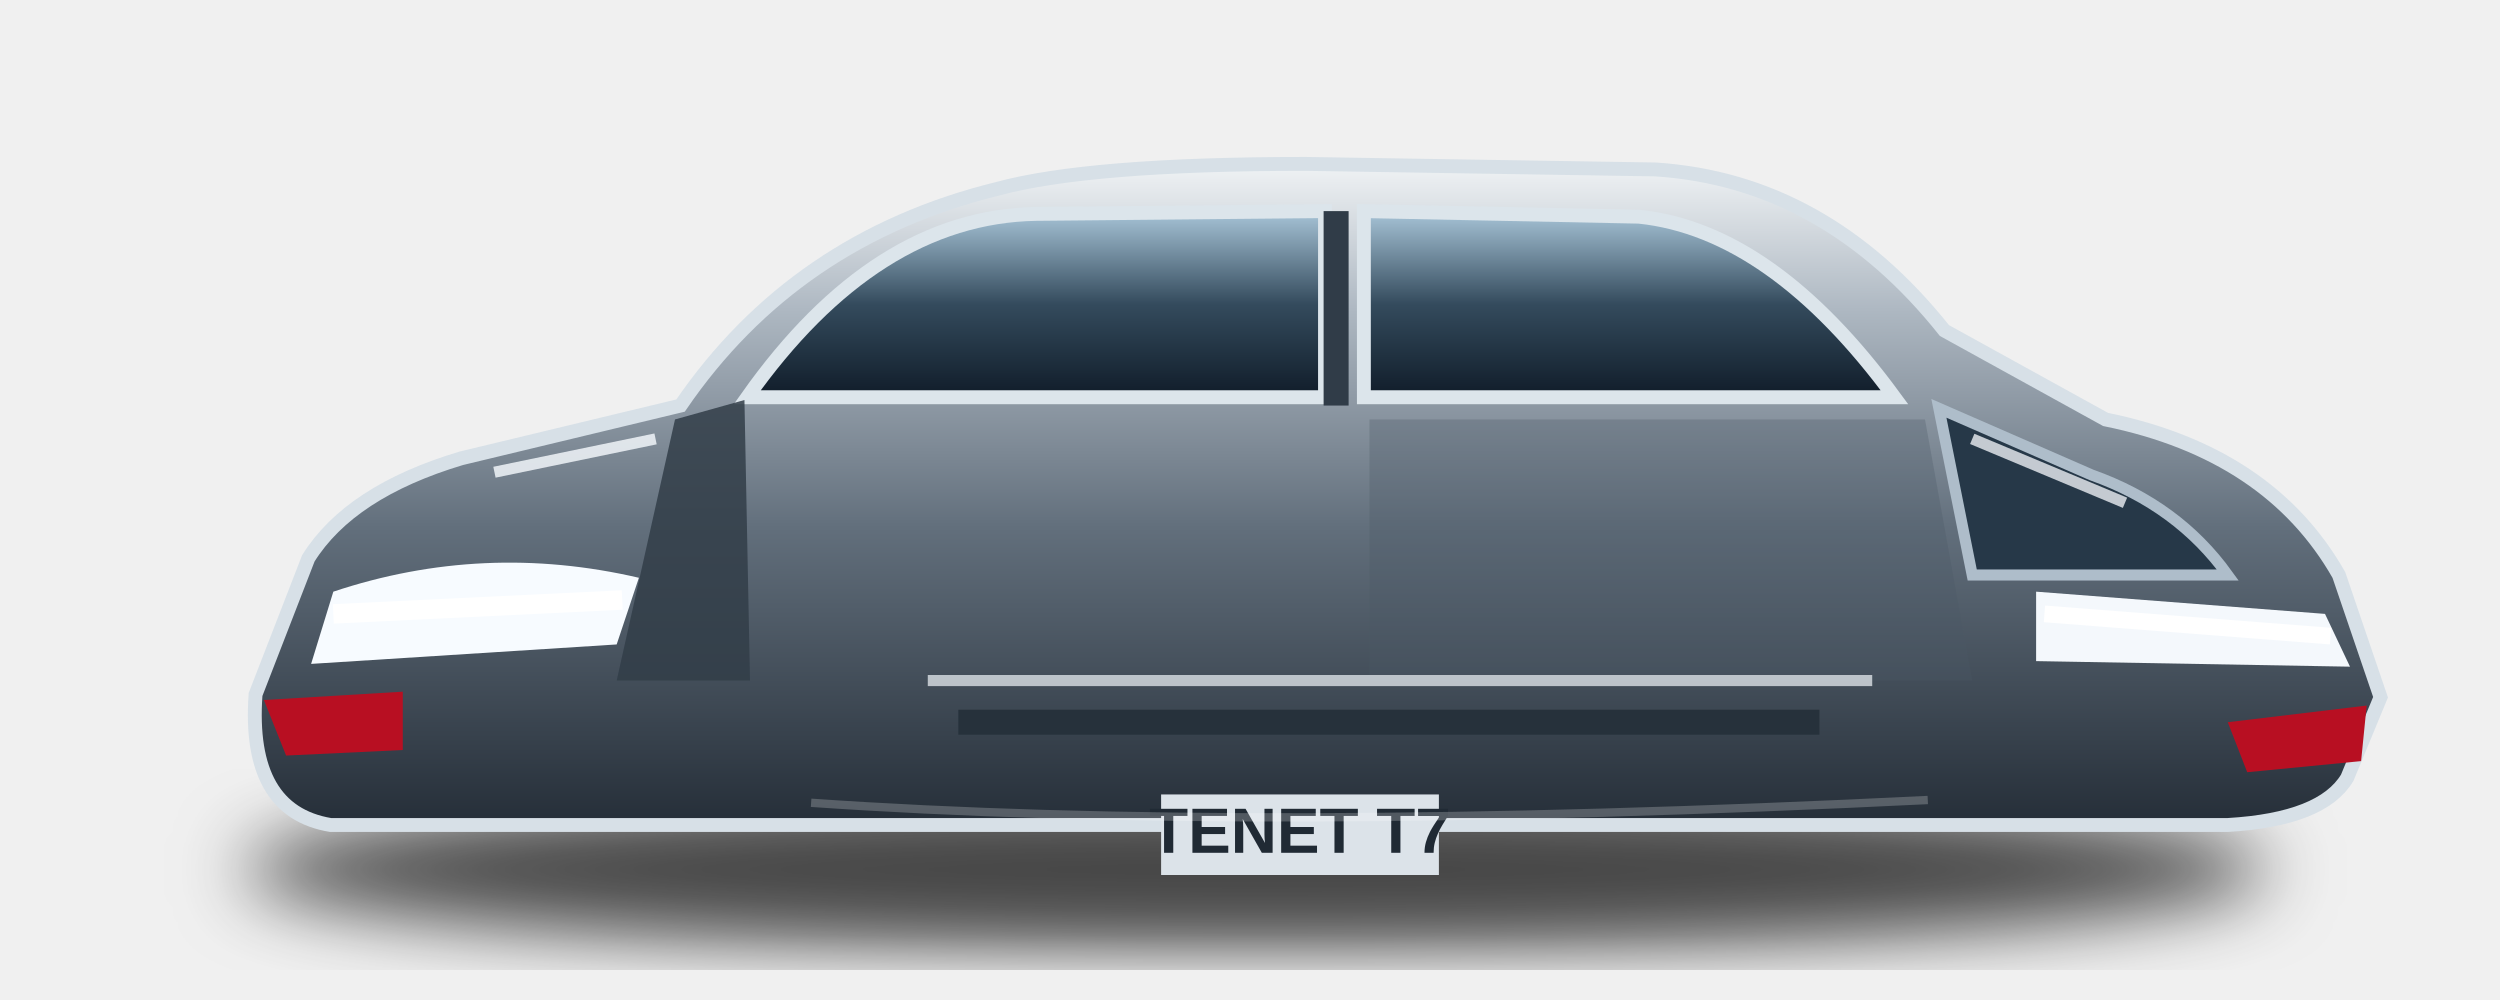
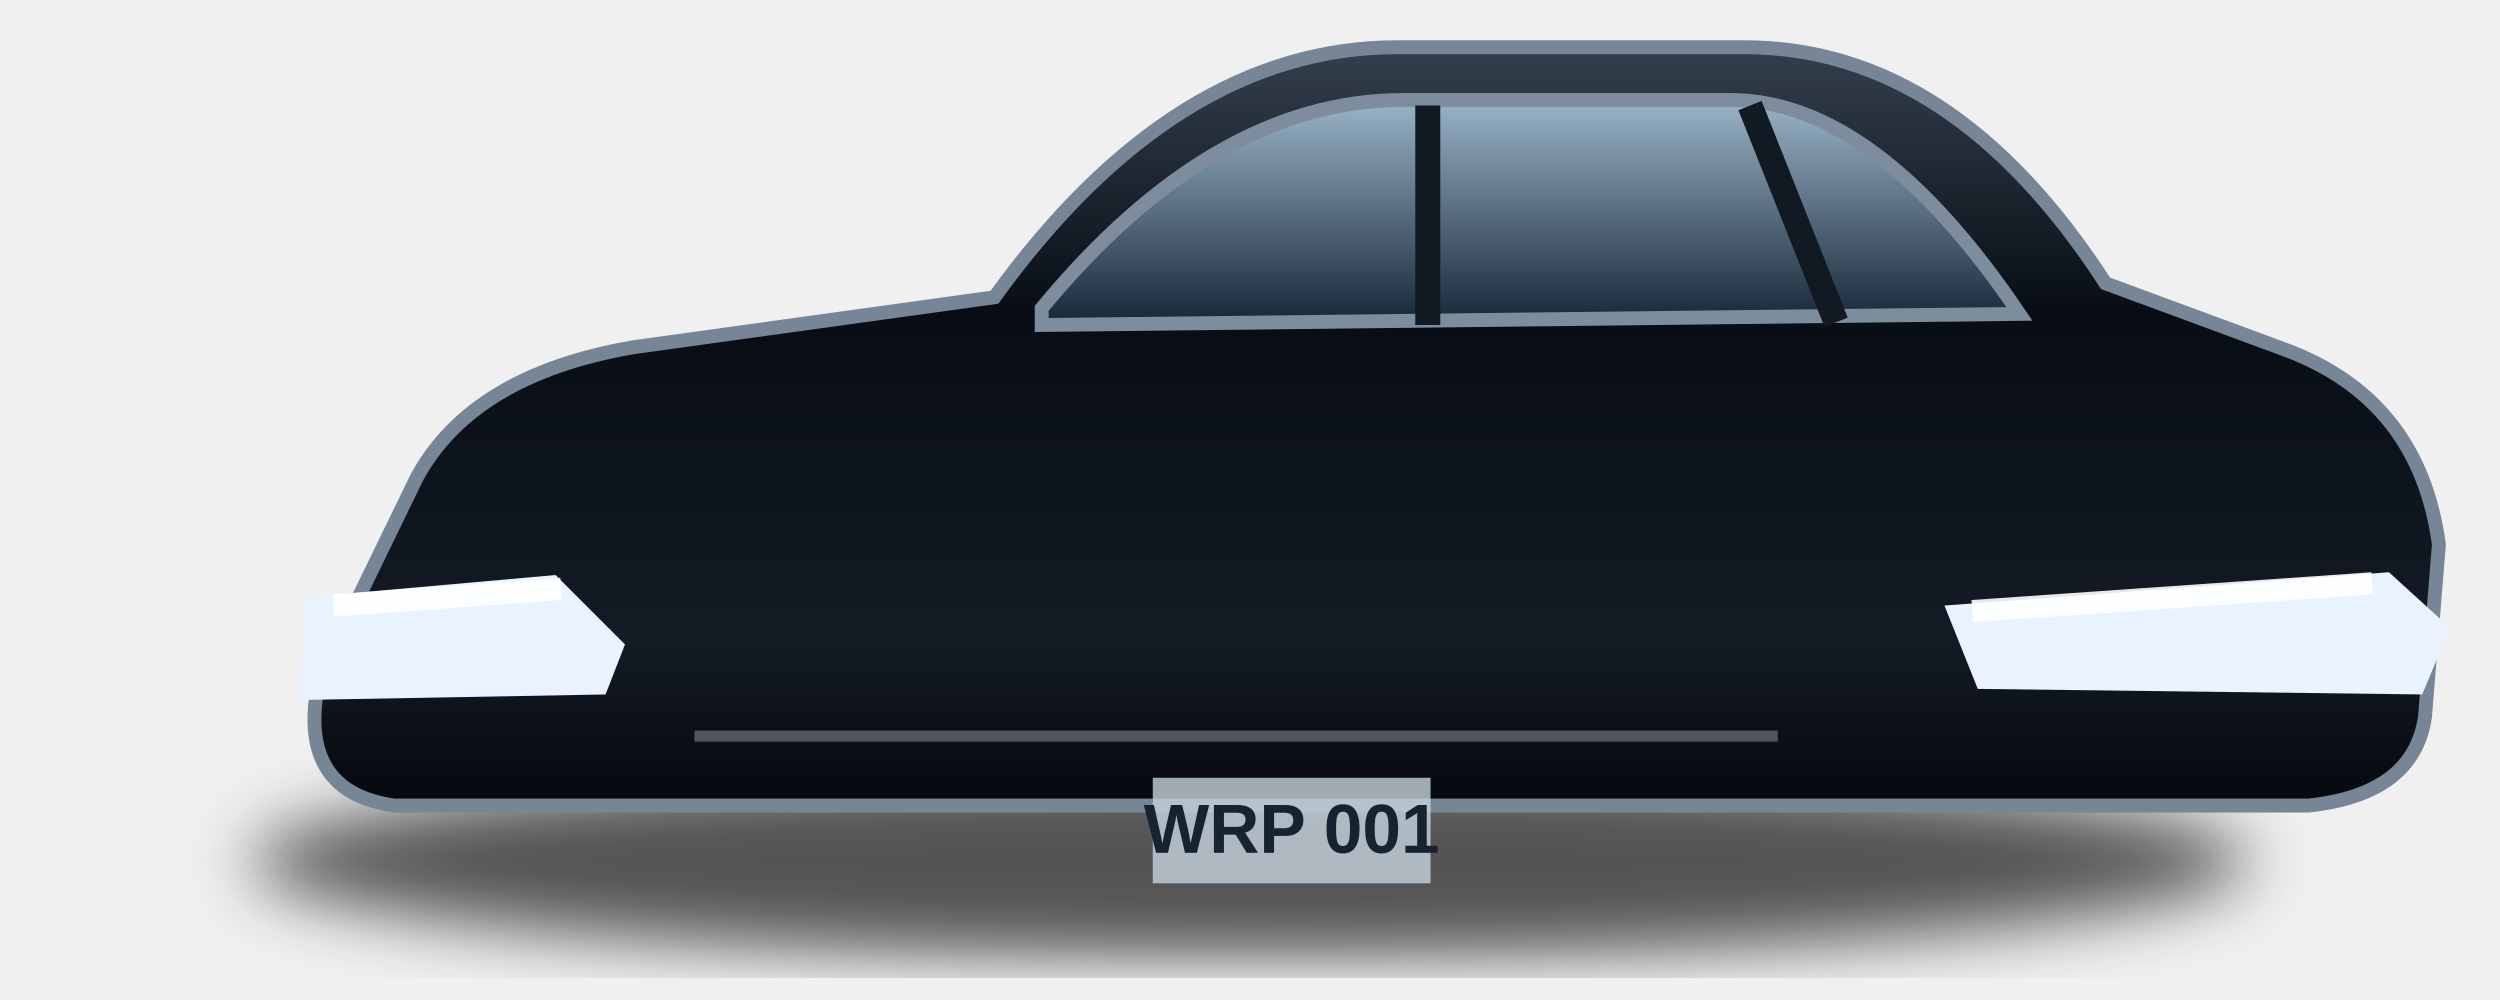
<svg xmlns="http://www.w3.org/2000/svg" width="900" height="360" viewBox="0 0 900 360">
  <defs>
-     <linearGradient id="paint" x1="0" y1="0" x2="0" y2="1">
-       <stop stop-color="#f0f3f5" />
-       <stop offset=".22" stop-color="#aeb8c2" />
-       <stop offset=".55" stop-color="#626f7c" />
-       <stop offset="1" stop-color="#252e38" />
+     <linearGradient id="body" x2="0" y2="1">
+       <stop stop-color="#34404d" />
+       <stop offset=".35" stop-color="#080d15" />
+       <stop offset=".78" stop-color="#141b25" />
+       <stop offset="1" stop-color="#05080d" />
    </linearGradient>
-     <linearGradient id="glass" x1="0" y1="0" x2="0" y2="1">
-       <stop stop-color="#a8c5d8" />
-       <stop offset=".5" stop-color="#344b5d" />
-       <stop offset="1" stop-color="#101c29" />
+     <linearGradient id="glass" x2="0" y2="1">
+       <stop stop-color="#9ab4c8" />
+       <stop offset="1" stop-color="#172536" />
    </linearGradient>
-     <linearGradient id="grille" x2="0" y2="1">
-       <stop stop-color="#222b35" />
-       <stop offset="1" stop-color="#05090e" />
-     </linearGradient>
-     <filter id="blur">
-       <feGaussianBlur stdDeviation="13" />
+     <filter id="shadow">
+       <feGaussianBlur stdDeviation="12" />
    </filter>
  </defs>
-   <ellipse cx="452" cy="313" rx="365" ry="30" fill="#000" opacity=".7" filter="url(#blur)" />
-   <path d="M92 250 L111 201 Q126 177 166 165 L245 146 Q286 86 359 68 Q392 59 470 59 L596 61 Q657 65 700 119 L758 151 Q817 163 842 207 L857 251 L845 280 Q836 295 802 297 L119 297 Q89 292 92 250Z" fill="url(#paint)" stroke="#d7e0e7" stroke-width="5" />
-   <path d="M269 143 Q315 78 373 77 L477 76 L477 143Z" fill="url(#glass)" stroke="#dce5eb" stroke-width="5" />
-   <path d="M491 76 L590 78 Q638 83 682 143 L491 143Z" fill="url(#glass)" stroke="#dce5eb" stroke-width="5" />
-   <path d="M481 76 L481 146" stroke="#303c48" stroke-width="9" />
-   <path d="M698 147 L753 171 Q784 182 802 207 L710 207Z" fill="#263848" stroke="#aebdca" stroke-width="4" />
-   <path d="M243 151 L268 144 L270 245 L222 245Z" fill="#313d48" opacity=".85" />
-   <path d="M493 151 L693 151 L710 245 L493 245Z" fill="#4b5864" opacity=".3" />
-   <path d="M120 213 Q174 195 230 208 L222 232 L112 239Z" fill="#f7fbff" />
-   <path d="M120 221 L224 216" stroke="#fff" stroke-width="7" />
-   <path d="M733 213 L837 221 L846 240 L733 238Z" fill="#f4f8fc" />
-   <path d="M736 221 L839 229" stroke="#fff" stroke-width="6" />
-   <path d="M334 245 L674 245" stroke="#e5ebef" stroke-width="4" opacity=".75" />
-   <path d="M345 260 L655 260" stroke="#26313b" stroke-width="9" />
-   <path d="M95 252 L145 249 L145 270 L103 272Z" fill="#b80f22" />
-   <path d="M802 260 L852 254 L850 274 L809 278Z" fill="#b80f22" />
-   <path d="M178 170 L236 158" stroke="#f8fbff" stroke-width="4" opacity=".8" />
-   <path d="M710 158 L765 181" stroke="#f8fbff" stroke-width="4" opacity=".75" />
-   <path d="M418 286 L518 286 L518 315 L418 315Z" rx="4" fill="#dce3e9" />
-   <text x="468" y="307" font-family="Arial,sans-serif" font-size="23" font-weight="bold" text-anchor="middle" fill="#202a34">TENET T7</text>
-   <path d="M292 289 Q450 300 694 288" fill="none" stroke="#fff" stroke-width="3" opacity=".22" />
+   <ellipse cx="450" cy="310" rx="360" ry="35" fill="#000" opacity=".65" filter="url(#shadow)" />
+   <path d="M115 244l35-72q20-37 78-47l130-18q65-90 145-90h125q75 0 130 85l65 24q48 18 55 70l-5 62q-4 28-42 32H142q-36-5-27-46z" fill="url(#body)" stroke="#778696" stroke-width="5" />
+   <path d="M375 111q62-75 130-75h118q52 0 104 77l-352 4z" fill="url(#glass)" stroke="#7d8d9e" stroke-width="5" />
+   <path d="M514 38v79M630 38l31 78" stroke="#111923" stroke-width="9" />
+   <path d="M110 215l90-8 25 25-7 18-110 2zM700 218l160-12 22 20-10 24-160-2z" fill="#e9f3ff" />
+   <path d="M120 218l82-6" stroke="#fff" stroke-width="8" opacity=".9" />
+   <path d="M710 220l144-10" stroke="#fff" stroke-width="8" opacity=".9" />
+   <path d="M250 265h390" stroke="#aebdca" stroke-width="4" opacity=".4" />
+   <path d="M415 280h100v38H415z" fill="#c5d2dc" opacity=".8" />
+   <text x="465" y="307" font-family="Arial" font-size="25" font-weight="bold" text-anchor="middle" fill="#182331">WRP 001</text>
</svg>
